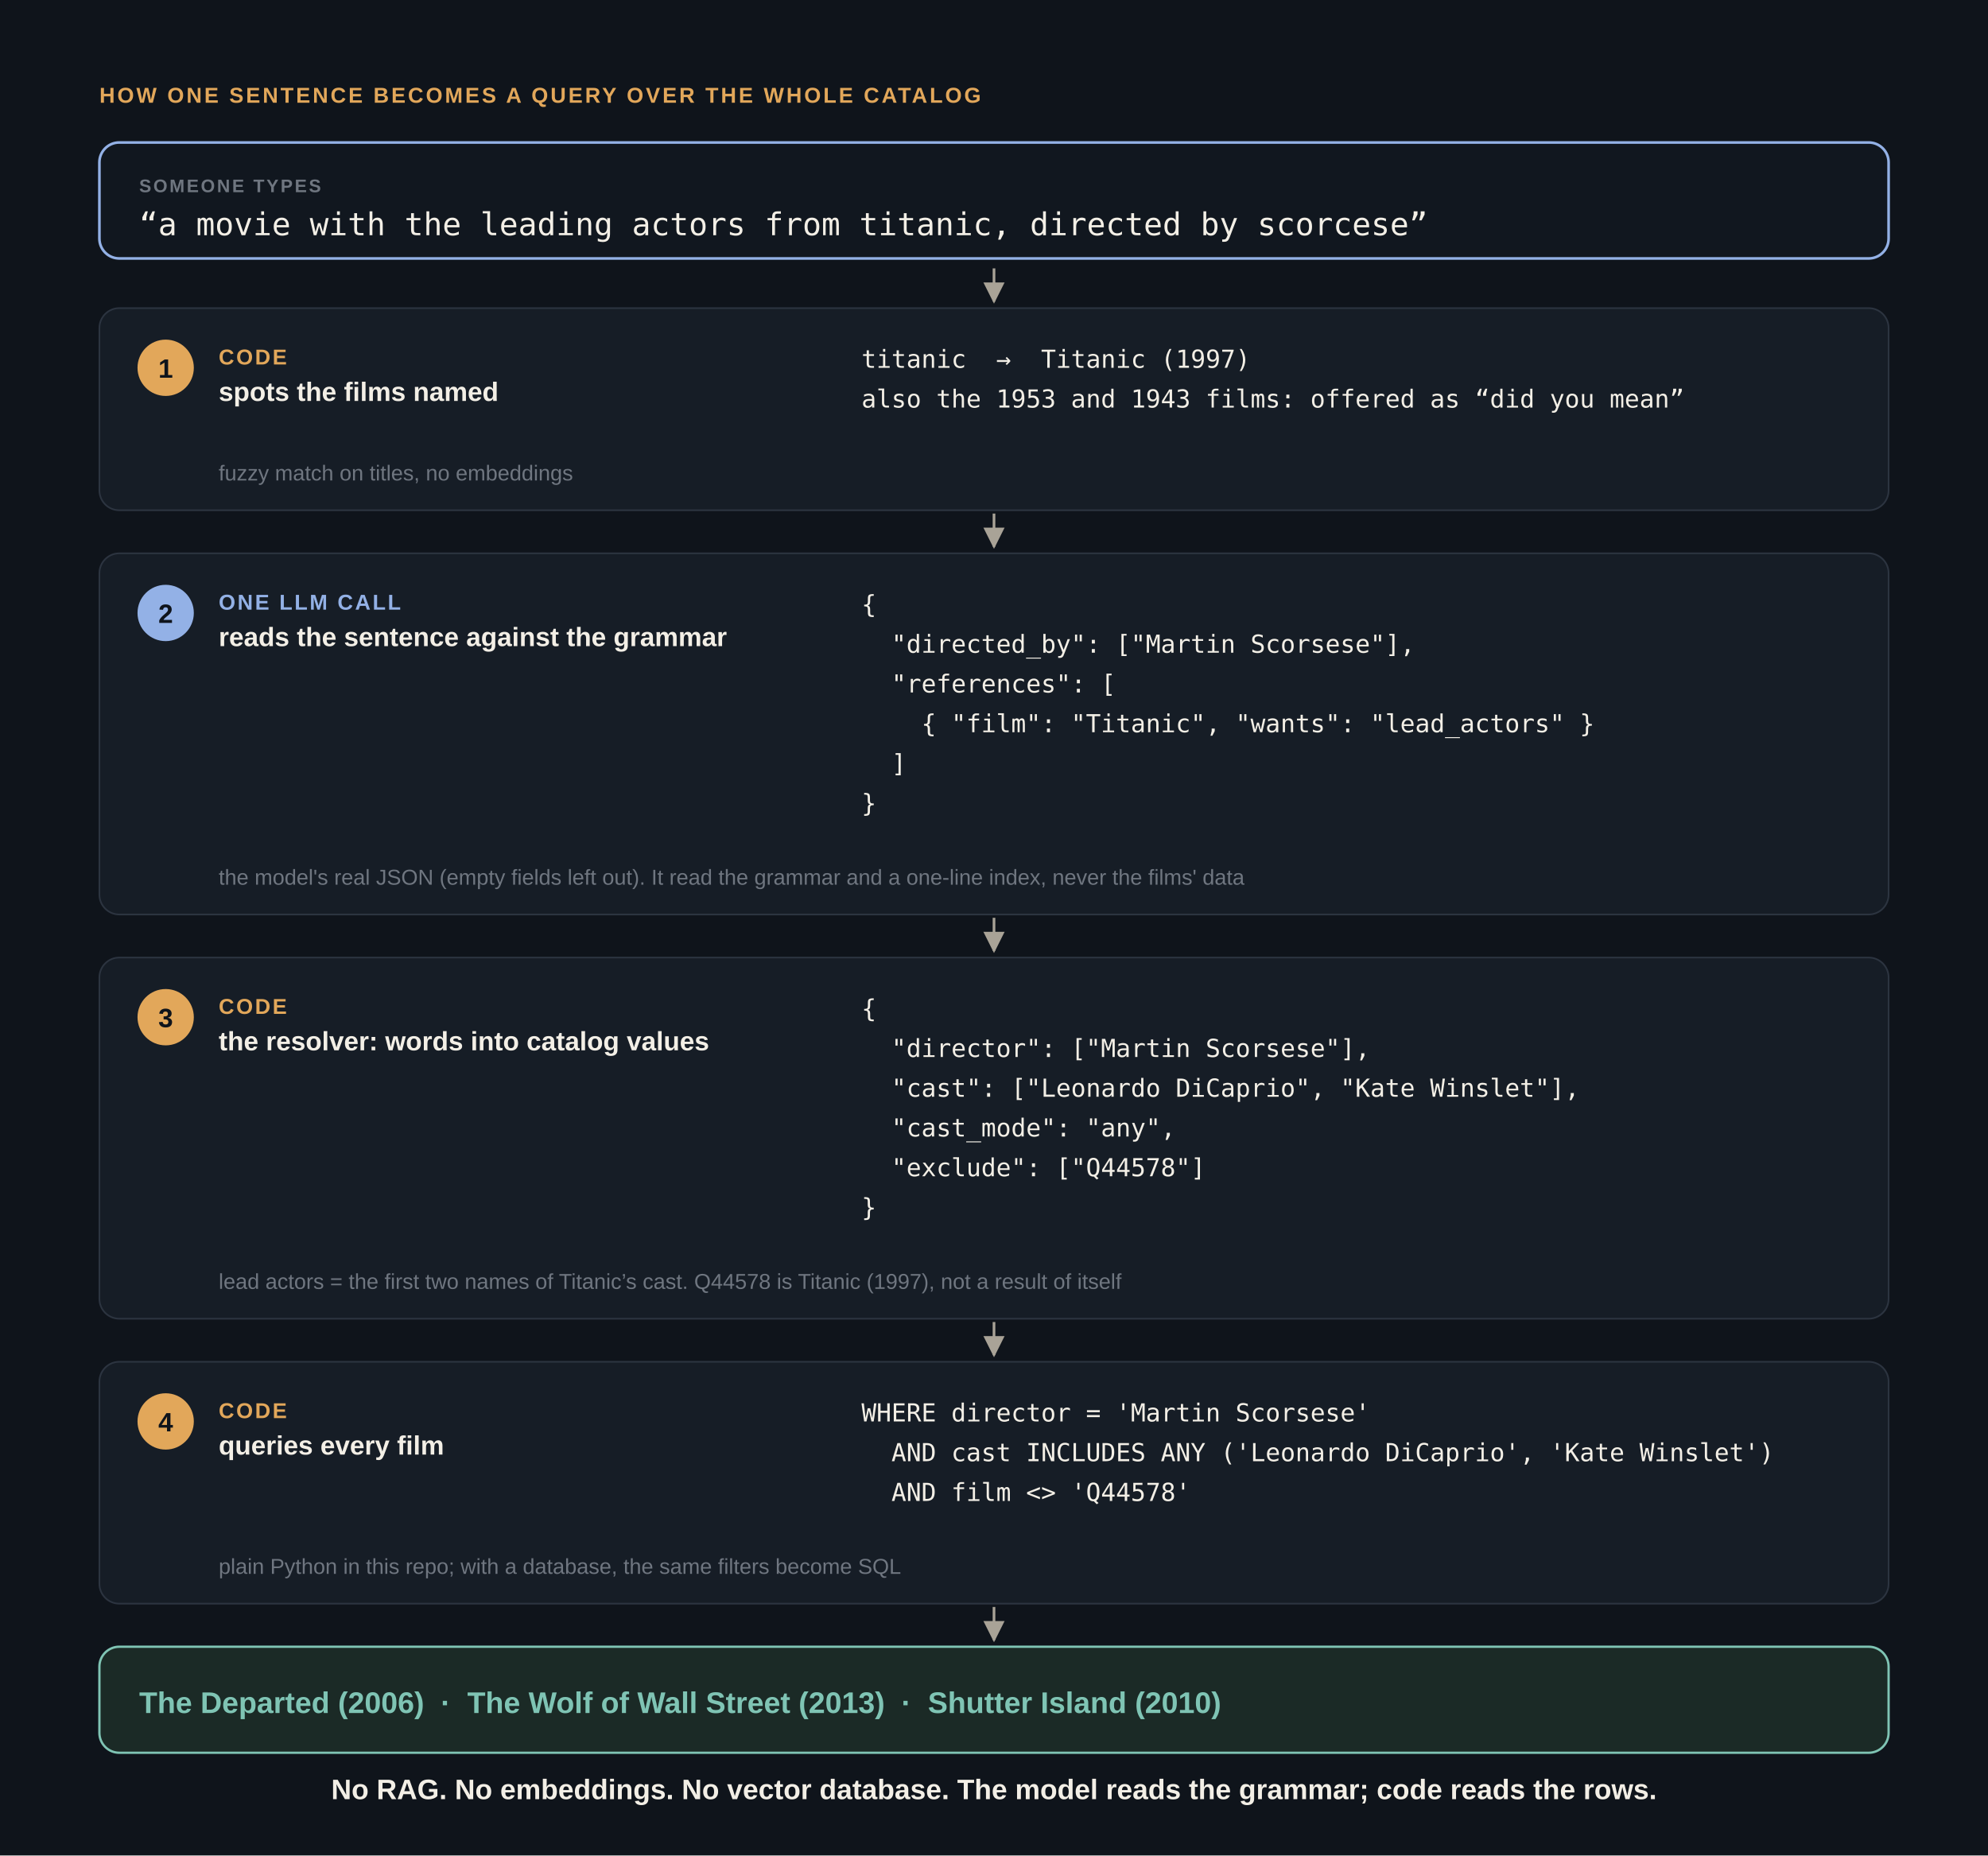
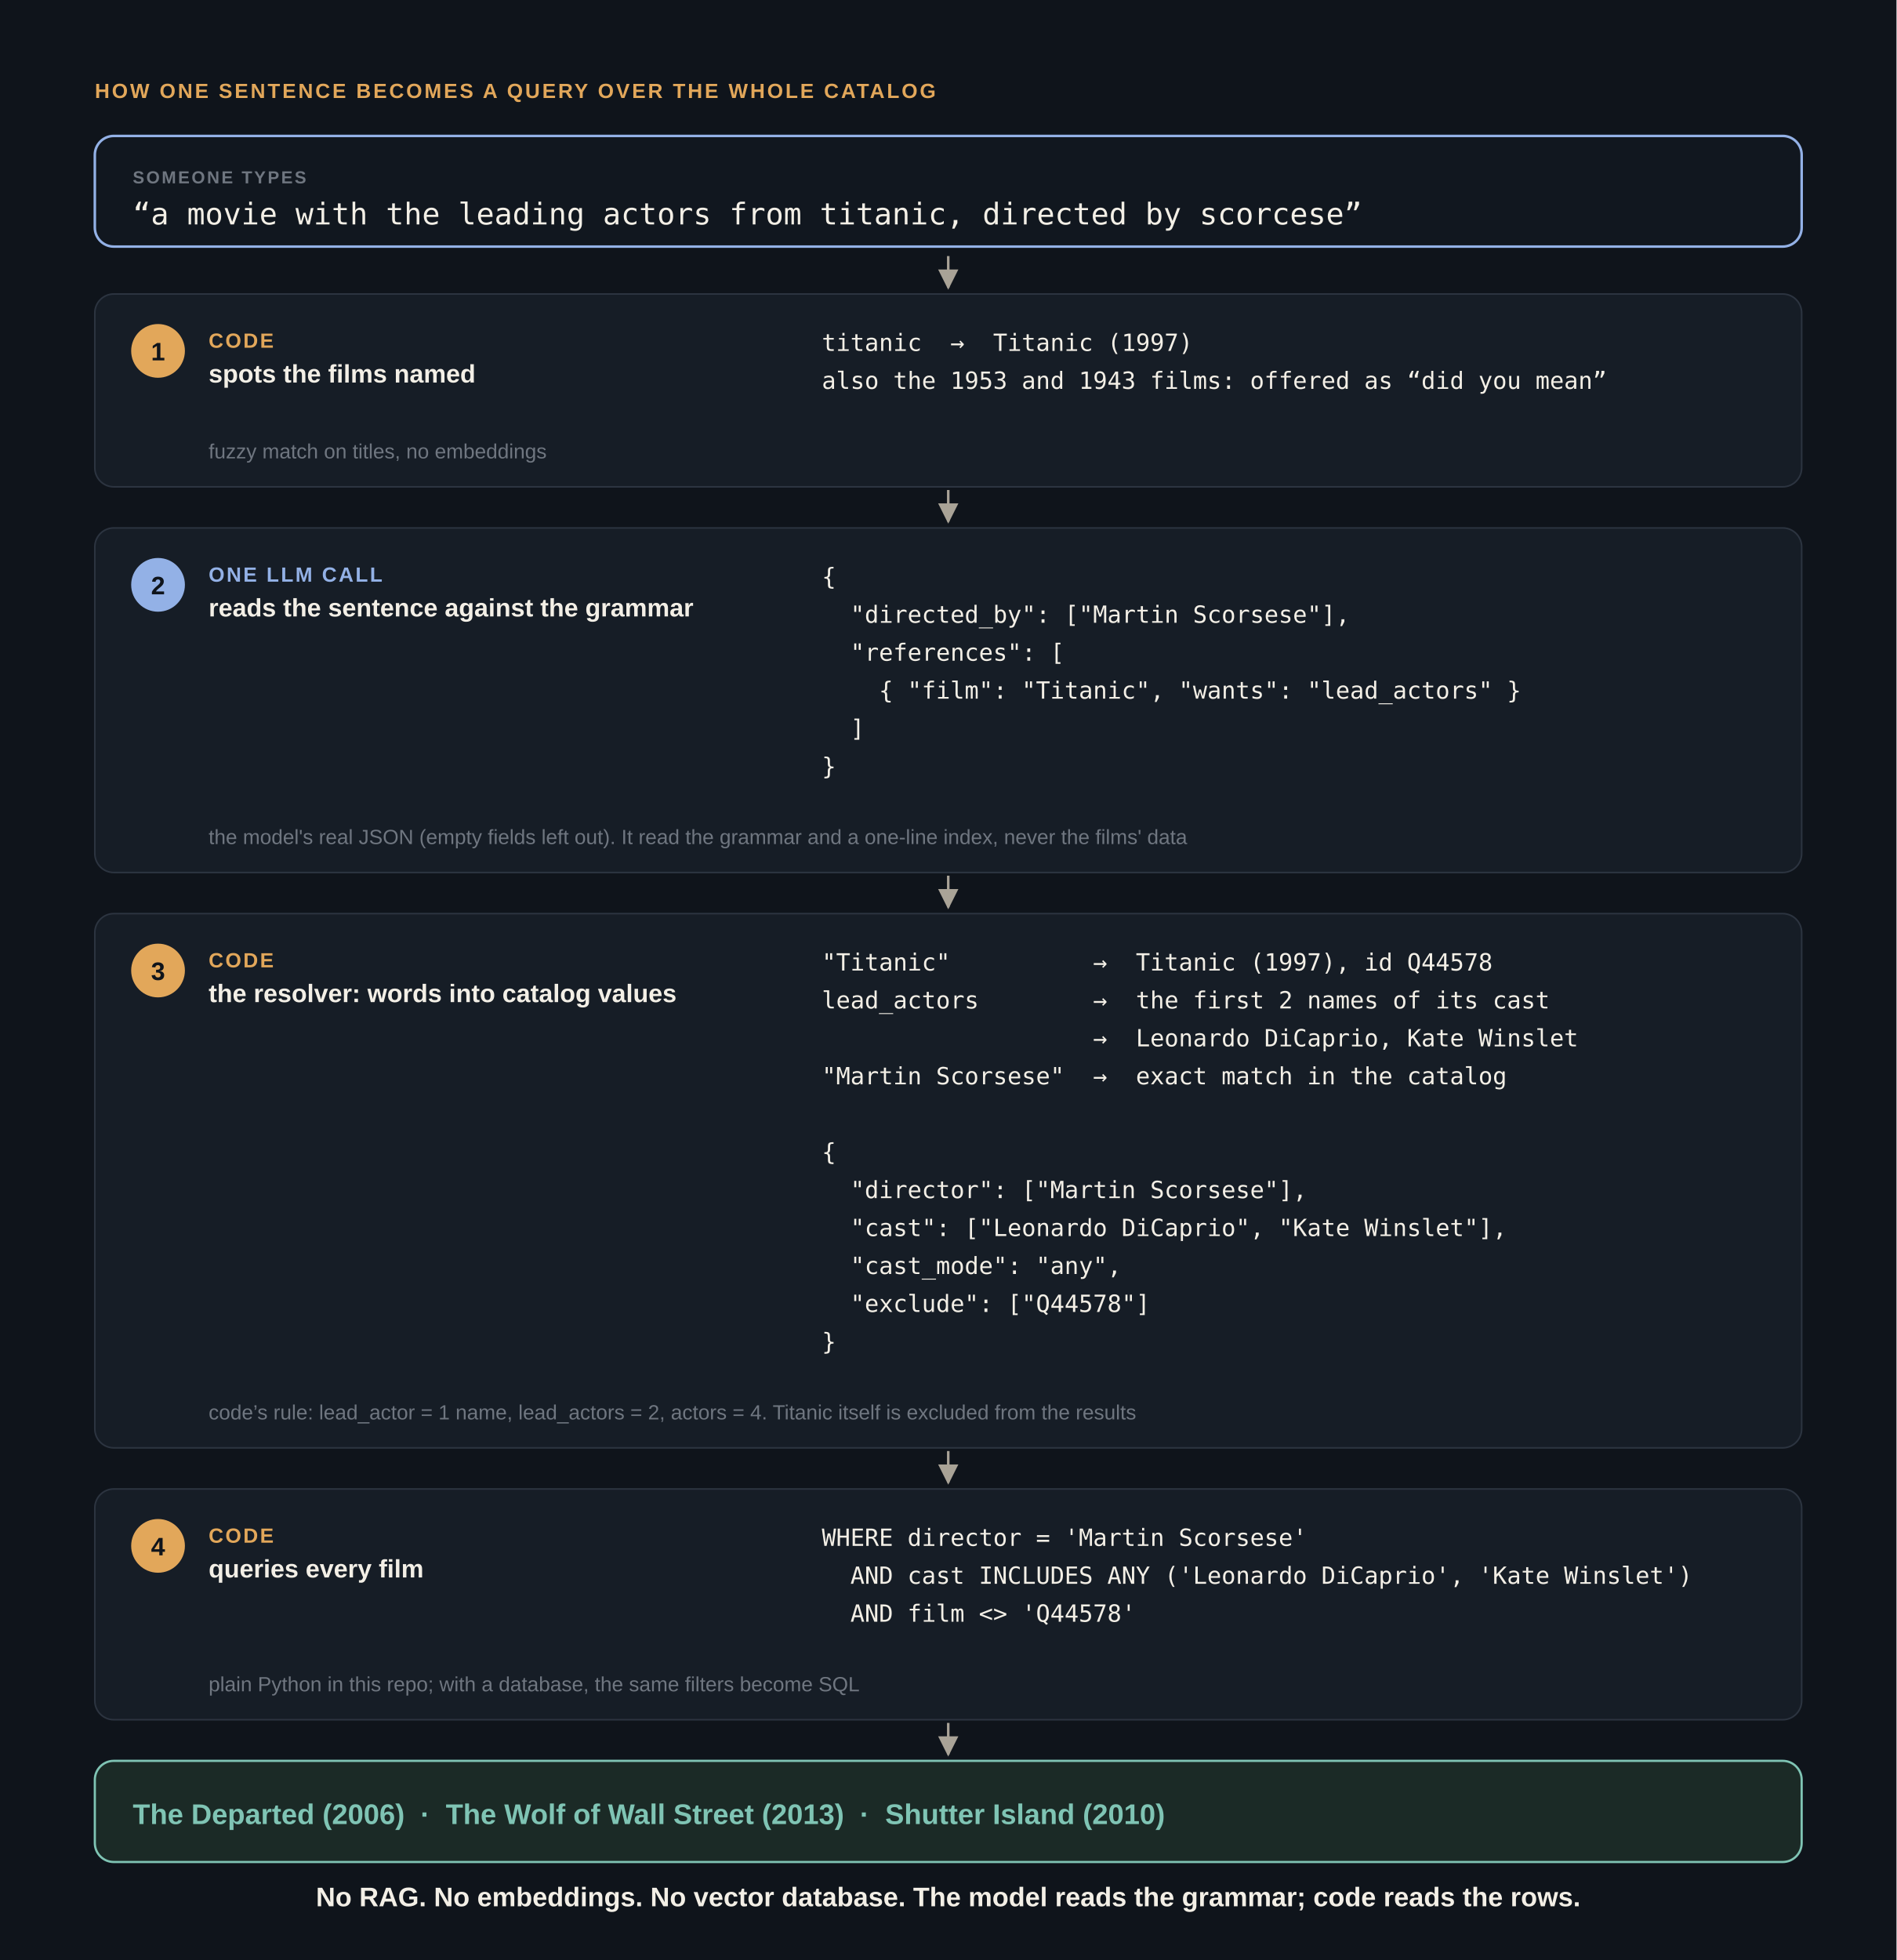
- <svg xmlns="http://www.w3.org/2000/svg" viewBox="0 0 1200 1120" width="1200" height="1120" font-family="Instrument Sans, Helvetica Neue, Arial, sans-serif">
+ <svg xmlns="http://www.w3.org/2000/svg" viewBox="0 0 1200 1240" width="1200" height="1240" font-family="Instrument Sans, Helvetica Neue, Arial, sans-serif">
  <defs>
    <marker id="a" viewBox="0 0 10 10" refX="9" refY="5" markerWidth="8" markerHeight="8" orient="auto">
      <path d="M0,0 L10,5 L0,10 z" fill="#a9a397" />
    </marker>
  </defs>
-   <rect width="1200" height="1120" fill="#0f141b" />
+   <rect width="1200" height="1240" fill="#0f141b" />
  <text x="60" y="62" font-size="13" fill="#e2a75a" font-weight="700" text-anchor="start" letter-spacing="1.4" xml:space="preserve">HOW ONE SENTENCE BECOMES A QUERY OVER THE WHOLE CATALOG</text>
  <rect x="60" y="86" width="1080" height="70" rx="12" fill="#11171f" stroke="#93b1e6" stroke-width="1.6" />
  <text x="84" y="116" font-size="11" fill="#6f7680" font-weight="700" text-anchor="start" letter-spacing="1.2" xml:space="preserve">SOMEONE TYPES</text>
  <text x="84" y="142" font-size="19" fill="#f3efe6" font-weight="400" text-anchor="start" font-family="Menlo, SF Mono, Consolas, monospace" xml:space="preserve">“a movie with the leading actors from titanic, directed by scorcese”</text>
  <line x1="600" y1="162" x2="600" y2="182" stroke="#a9a397" stroke-width="1.6" marker-end="url(#a)" />
  <rect x="60" y="186" width="1080" height="122" rx="12" fill="#161d26" stroke="#2c3440" />
  <circle cx="100" cy="222" r="17" fill="#e2a75a" />
  <text x="100" y="228" font-size="16" fill="#0f141b" font-weight="800" text-anchor="middle" xml:space="preserve">1</text>
  <text x="132" y="220" font-size="13" fill="#e2a75a" font-weight="700" text-anchor="start" letter-spacing="1.2" xml:space="preserve">CODE</text>
  <text x="132" y="242" font-size="16" fill="#f3efe6" font-weight="600" text-anchor="start" xml:space="preserve">spots the films named</text>
  <text x="520" y="222" font-size="15" fill="#f3efe6" font-weight="400" text-anchor="start" font-family="Menlo, SF Mono, Consolas, monospace" xml:space="preserve">titanic  →  Titanic (1997)</text>
  <text x="520" y="246" font-size="15" fill="#f3efe6" font-weight="400" text-anchor="start" font-family="Menlo, SF Mono, Consolas, monospace" xml:space="preserve">also the 1953 and 1943 films: offered as “did you mean”</text>
  <text x="132" y="290" font-size="13" fill="#6f7680" font-weight="400" text-anchor="start" xml:space="preserve">fuzzy match on titles, no embeddings</text>
  <line x1="600" y1="310" x2="600" y2="330" stroke="#a9a397" stroke-width="1.6" marker-end="url(#a)" />
  <rect x="60" y="334" width="1080" height="218" rx="12" fill="#161d26" stroke="#2c3440" />
  <circle cx="100" cy="370" r="17" fill="#93b1e6" />
  <text x="100" y="376" font-size="16" fill="#0f141b" font-weight="800" text-anchor="middle" xml:space="preserve">2</text>
  <text x="132" y="368" font-size="13" fill="#93b1e6" font-weight="700" text-anchor="start" letter-spacing="1.2" xml:space="preserve">ONE LLM CALL</text>
  <text x="132" y="390" font-size="16" fill="#f3efe6" font-weight="600" text-anchor="start" xml:space="preserve">reads the sentence against the grammar</text>
  <text x="520" y="370" font-size="15" fill="#f3efe6" font-weight="400" text-anchor="start" font-family="Menlo, SF Mono, Consolas, monospace" xml:space="preserve">{</text>
  <text x="520" y="394" font-size="15" fill="#f3efe6" font-weight="400" text-anchor="start" font-family="Menlo, SF Mono, Consolas, monospace" xml:space="preserve">  "directed_by": ["Martin Scorsese"],</text>
  <text x="520" y="418" font-size="15" fill="#f3efe6" font-weight="400" text-anchor="start" font-family="Menlo, SF Mono, Consolas, monospace" xml:space="preserve">  "references": [</text>
  <text x="520" y="442" font-size="15" fill="#f3efe6" font-weight="400" text-anchor="start" font-family="Menlo, SF Mono, Consolas, monospace" xml:space="preserve">    { "film": "Titanic", "wants": "lead_actors" }</text>
  <text x="520" y="466" font-size="15" fill="#f3efe6" font-weight="400" text-anchor="start" font-family="Menlo, SF Mono, Consolas, monospace" xml:space="preserve">  ]</text>
  <text x="520" y="490" font-size="15" fill="#f3efe6" font-weight="400" text-anchor="start" font-family="Menlo, SF Mono, Consolas, monospace" xml:space="preserve">}</text>
  <text x="132" y="534" font-size="13" fill="#6f7680" font-weight="400" text-anchor="start" xml:space="preserve">the model's real JSON (empty fields left out). It read the grammar and a one-line index, never the films' data</text>
  <line x1="600" y1="554" x2="600" y2="574" stroke="#a9a397" stroke-width="1.6" marker-end="url(#a)" />
-   <rect x="60" y="578" width="1080" height="218" rx="12" fill="#161d26" stroke="#2c3440" />
+   <rect x="60" y="578" width="1080" height="338" rx="12" fill="#161d26" stroke="#2c3440" />
  <circle cx="100" cy="614" r="17" fill="#e2a75a" />
  <text x="100" y="620" font-size="16" fill="#0f141b" font-weight="800" text-anchor="middle" xml:space="preserve">3</text>
  <text x="132" y="612" font-size="13" fill="#e2a75a" font-weight="700" text-anchor="start" letter-spacing="1.2" xml:space="preserve">CODE</text>
  <text x="132" y="634" font-size="16" fill="#f3efe6" font-weight="600" text-anchor="start" xml:space="preserve">the resolver: words into catalog values</text>
-   <text x="520" y="614" font-size="15" fill="#f3efe6" font-weight="400" text-anchor="start" font-family="Menlo, SF Mono, Consolas, monospace" xml:space="preserve">{</text>
-   <text x="520" y="638" font-size="15" fill="#f3efe6" font-weight="400" text-anchor="start" font-family="Menlo, SF Mono, Consolas, monospace" xml:space="preserve">  "director": ["Martin Scorsese"],</text>
-   <text x="520" y="662" font-size="15" fill="#f3efe6" font-weight="400" text-anchor="start" font-family="Menlo, SF Mono, Consolas, monospace" xml:space="preserve">  "cast": ["Leonardo DiCaprio", "Kate Winslet"],</text>
-   <text x="520" y="686" font-size="15" fill="#f3efe6" font-weight="400" text-anchor="start" font-family="Menlo, SF Mono, Consolas, monospace" xml:space="preserve">  "cast_mode": "any",</text>
-   <text x="520" y="710" font-size="15" fill="#f3efe6" font-weight="400" text-anchor="start" font-family="Menlo, SF Mono, Consolas, monospace" xml:space="preserve">  "exclude": ["Q44578"]</text>
-   <text x="520" y="734" font-size="15" fill="#f3efe6" font-weight="400" text-anchor="start" font-family="Menlo, SF Mono, Consolas, monospace" xml:space="preserve">}</text>
-   <text x="132" y="778" font-size="13" fill="#6f7680" font-weight="400" text-anchor="start" xml:space="preserve">lead actors = the first two names of Titanic’s cast. Q44578 is Titanic (1997), not a result of itself</text>
-   <line x1="600" y1="798" x2="600" y2="818" stroke="#a9a397" stroke-width="1.6" marker-end="url(#a)" />
-   <rect x="60" y="822" width="1080" height="146" rx="12" fill="#161d26" stroke="#2c3440" />
-   <circle cx="100" cy="858" r="17" fill="#e2a75a" />
-   <text x="100" y="864" font-size="16" fill="#0f141b" font-weight="800" text-anchor="middle" xml:space="preserve">4</text>
-   <text x="132" y="856" font-size="13" fill="#e2a75a" font-weight="700" text-anchor="start" letter-spacing="1.2" xml:space="preserve">CODE</text>
-   <text x="132" y="878" font-size="16" fill="#f3efe6" font-weight="600" text-anchor="start" xml:space="preserve">queries every film</text>
-   <text x="520" y="858" font-size="15" fill="#f3efe6" font-weight="400" text-anchor="start" font-family="Menlo, SF Mono, Consolas, monospace" xml:space="preserve">WHERE director = 'Martin Scorsese'</text>
-   <text x="520" y="882" font-size="15" fill="#f3efe6" font-weight="400" text-anchor="start" font-family="Menlo, SF Mono, Consolas, monospace" xml:space="preserve">  AND cast INCLUDES ANY ('Leonardo DiCaprio', 'Kate Winslet')</text>
-   <text x="520" y="906" font-size="15" fill="#f3efe6" font-weight="400" text-anchor="start" font-family="Menlo, SF Mono, Consolas, monospace" xml:space="preserve">  AND film &lt;&gt; 'Q44578'</text>
-   <text x="132" y="950" font-size="13" fill="#6f7680" font-weight="400" text-anchor="start" xml:space="preserve">plain Python in this repo; with a database, the same filters become SQL</text>
-   <line x1="600" y1="970" x2="600" y2="990" stroke="#a9a397" stroke-width="1.6" marker-end="url(#a)" />
-   <rect x="60" y="994" width="1080" height="64" rx="12" fill="#1b2a26" stroke="#7fc4b4" stroke-width="1.4" />
-   <text x="84" y="1034" font-size="18" fill="#7fc4b4" font-weight="600" text-anchor="start" xml:space="preserve">The Departed (2006)  ·  The Wolf of Wall Street (2013)  ·  Shutter Island (2010)</text>
-   <text x="600" y="1086" font-size="17" fill="#f3efe6" font-weight="600" text-anchor="middle" xml:space="preserve">No RAG. No embeddings. No vector database. The model reads the grammar; code reads the rows.</text>
+   <text x="520" y="614" font-size="15" fill="#f3efe6" font-weight="400" text-anchor="start" font-family="Menlo, SF Mono, Consolas, monospace" xml:space="preserve">"Titanic"          →  Titanic (1997), id Q44578</text>
+   <text x="520" y="638" font-size="15" fill="#f3efe6" font-weight="400" text-anchor="start" font-family="Menlo, SF Mono, Consolas, monospace" xml:space="preserve">lead_actors        →  the first 2 names of its cast</text>
+   <text x="520" y="662" font-size="15" fill="#f3efe6" font-weight="400" text-anchor="start" font-family="Menlo, SF Mono, Consolas, monospace" xml:space="preserve">                   →  Leonardo DiCaprio, Kate Winslet</text>
+   <text x="520" y="686" font-size="15" fill="#f3efe6" font-weight="400" text-anchor="start" font-family="Menlo, SF Mono, Consolas, monospace" xml:space="preserve">"Martin Scorsese"  →  exact match in the catalog</text>
+   <text x="520" y="710" font-size="15" fill="#f3efe6" font-weight="400" text-anchor="start" font-family="Menlo, SF Mono, Consolas, monospace" xml:space="preserve" />
+   <text x="520" y="734" font-size="15" fill="#f3efe6" font-weight="400" text-anchor="start" font-family="Menlo, SF Mono, Consolas, monospace" xml:space="preserve">{</text>
+   <text x="520" y="758" font-size="15" fill="#f3efe6" font-weight="400" text-anchor="start" font-family="Menlo, SF Mono, Consolas, monospace" xml:space="preserve">  "director": ["Martin Scorsese"],</text>
+   <text x="520" y="782" font-size="15" fill="#f3efe6" font-weight="400" text-anchor="start" font-family="Menlo, SF Mono, Consolas, monospace" xml:space="preserve">  "cast": ["Leonardo DiCaprio", "Kate Winslet"],</text>
+   <text x="520" y="806" font-size="15" fill="#f3efe6" font-weight="400" text-anchor="start" font-family="Menlo, SF Mono, Consolas, monospace" xml:space="preserve">  "cast_mode": "any",</text>
+   <text x="520" y="830" font-size="15" fill="#f3efe6" font-weight="400" text-anchor="start" font-family="Menlo, SF Mono, Consolas, monospace" xml:space="preserve">  "exclude": ["Q44578"]</text>
+   <text x="520" y="854" font-size="15" fill="#f3efe6" font-weight="400" text-anchor="start" font-family="Menlo, SF Mono, Consolas, monospace" xml:space="preserve">}</text>
+   <text x="132" y="898" font-size="13" fill="#6f7680" font-weight="400" text-anchor="start" xml:space="preserve">code’s rule: lead_actor = 1 name, lead_actors = 2, actors = 4. Titanic itself is excluded from the results</text>
+   <line x1="600" y1="918" x2="600" y2="938" stroke="#a9a397" stroke-width="1.6" marker-end="url(#a)" />
+   <rect x="60" y="942" width="1080" height="146" rx="12" fill="#161d26" stroke="#2c3440" />
+   <circle cx="100" cy="978" r="17" fill="#e2a75a" />
+   <text x="100" y="984" font-size="16" fill="#0f141b" font-weight="800" text-anchor="middle" xml:space="preserve">4</text>
+   <text x="132" y="976" font-size="13" fill="#e2a75a" font-weight="700" text-anchor="start" letter-spacing="1.2" xml:space="preserve">CODE</text>
+   <text x="132" y="998" font-size="16" fill="#f3efe6" font-weight="600" text-anchor="start" xml:space="preserve">queries every film</text>
+   <text x="520" y="978" font-size="15" fill="#f3efe6" font-weight="400" text-anchor="start" font-family="Menlo, SF Mono, Consolas, monospace" xml:space="preserve">WHERE director = 'Martin Scorsese'</text>
+   <text x="520" y="1002" font-size="15" fill="#f3efe6" font-weight="400" text-anchor="start" font-family="Menlo, SF Mono, Consolas, monospace" xml:space="preserve">  AND cast INCLUDES ANY ('Leonardo DiCaprio', 'Kate Winslet')</text>
+   <text x="520" y="1026" font-size="15" fill="#f3efe6" font-weight="400" text-anchor="start" font-family="Menlo, SF Mono, Consolas, monospace" xml:space="preserve">  AND film &lt;&gt; 'Q44578'</text>
+   <text x="132" y="1070" font-size="13" fill="#6f7680" font-weight="400" text-anchor="start" xml:space="preserve">plain Python in this repo; with a database, the same filters become SQL</text>
+   <line x1="600" y1="1090" x2="600" y2="1110" stroke="#a9a397" stroke-width="1.6" marker-end="url(#a)" />
+   <rect x="60" y="1114" width="1080" height="64" rx="12" fill="#1b2a26" stroke="#7fc4b4" stroke-width="1.4" />
+   <text x="84" y="1154" font-size="18" fill="#7fc4b4" font-weight="600" text-anchor="start" xml:space="preserve">The Departed (2006)  ·  The Wolf of Wall Street (2013)  ·  Shutter Island (2010)</text>
+   <text x="600" y="1206" font-size="17" fill="#f3efe6" font-weight="600" text-anchor="middle" xml:space="preserve">No RAG. No embeddings. No vector database. The model reads the grammar; code reads the rows.</text>
</svg>
